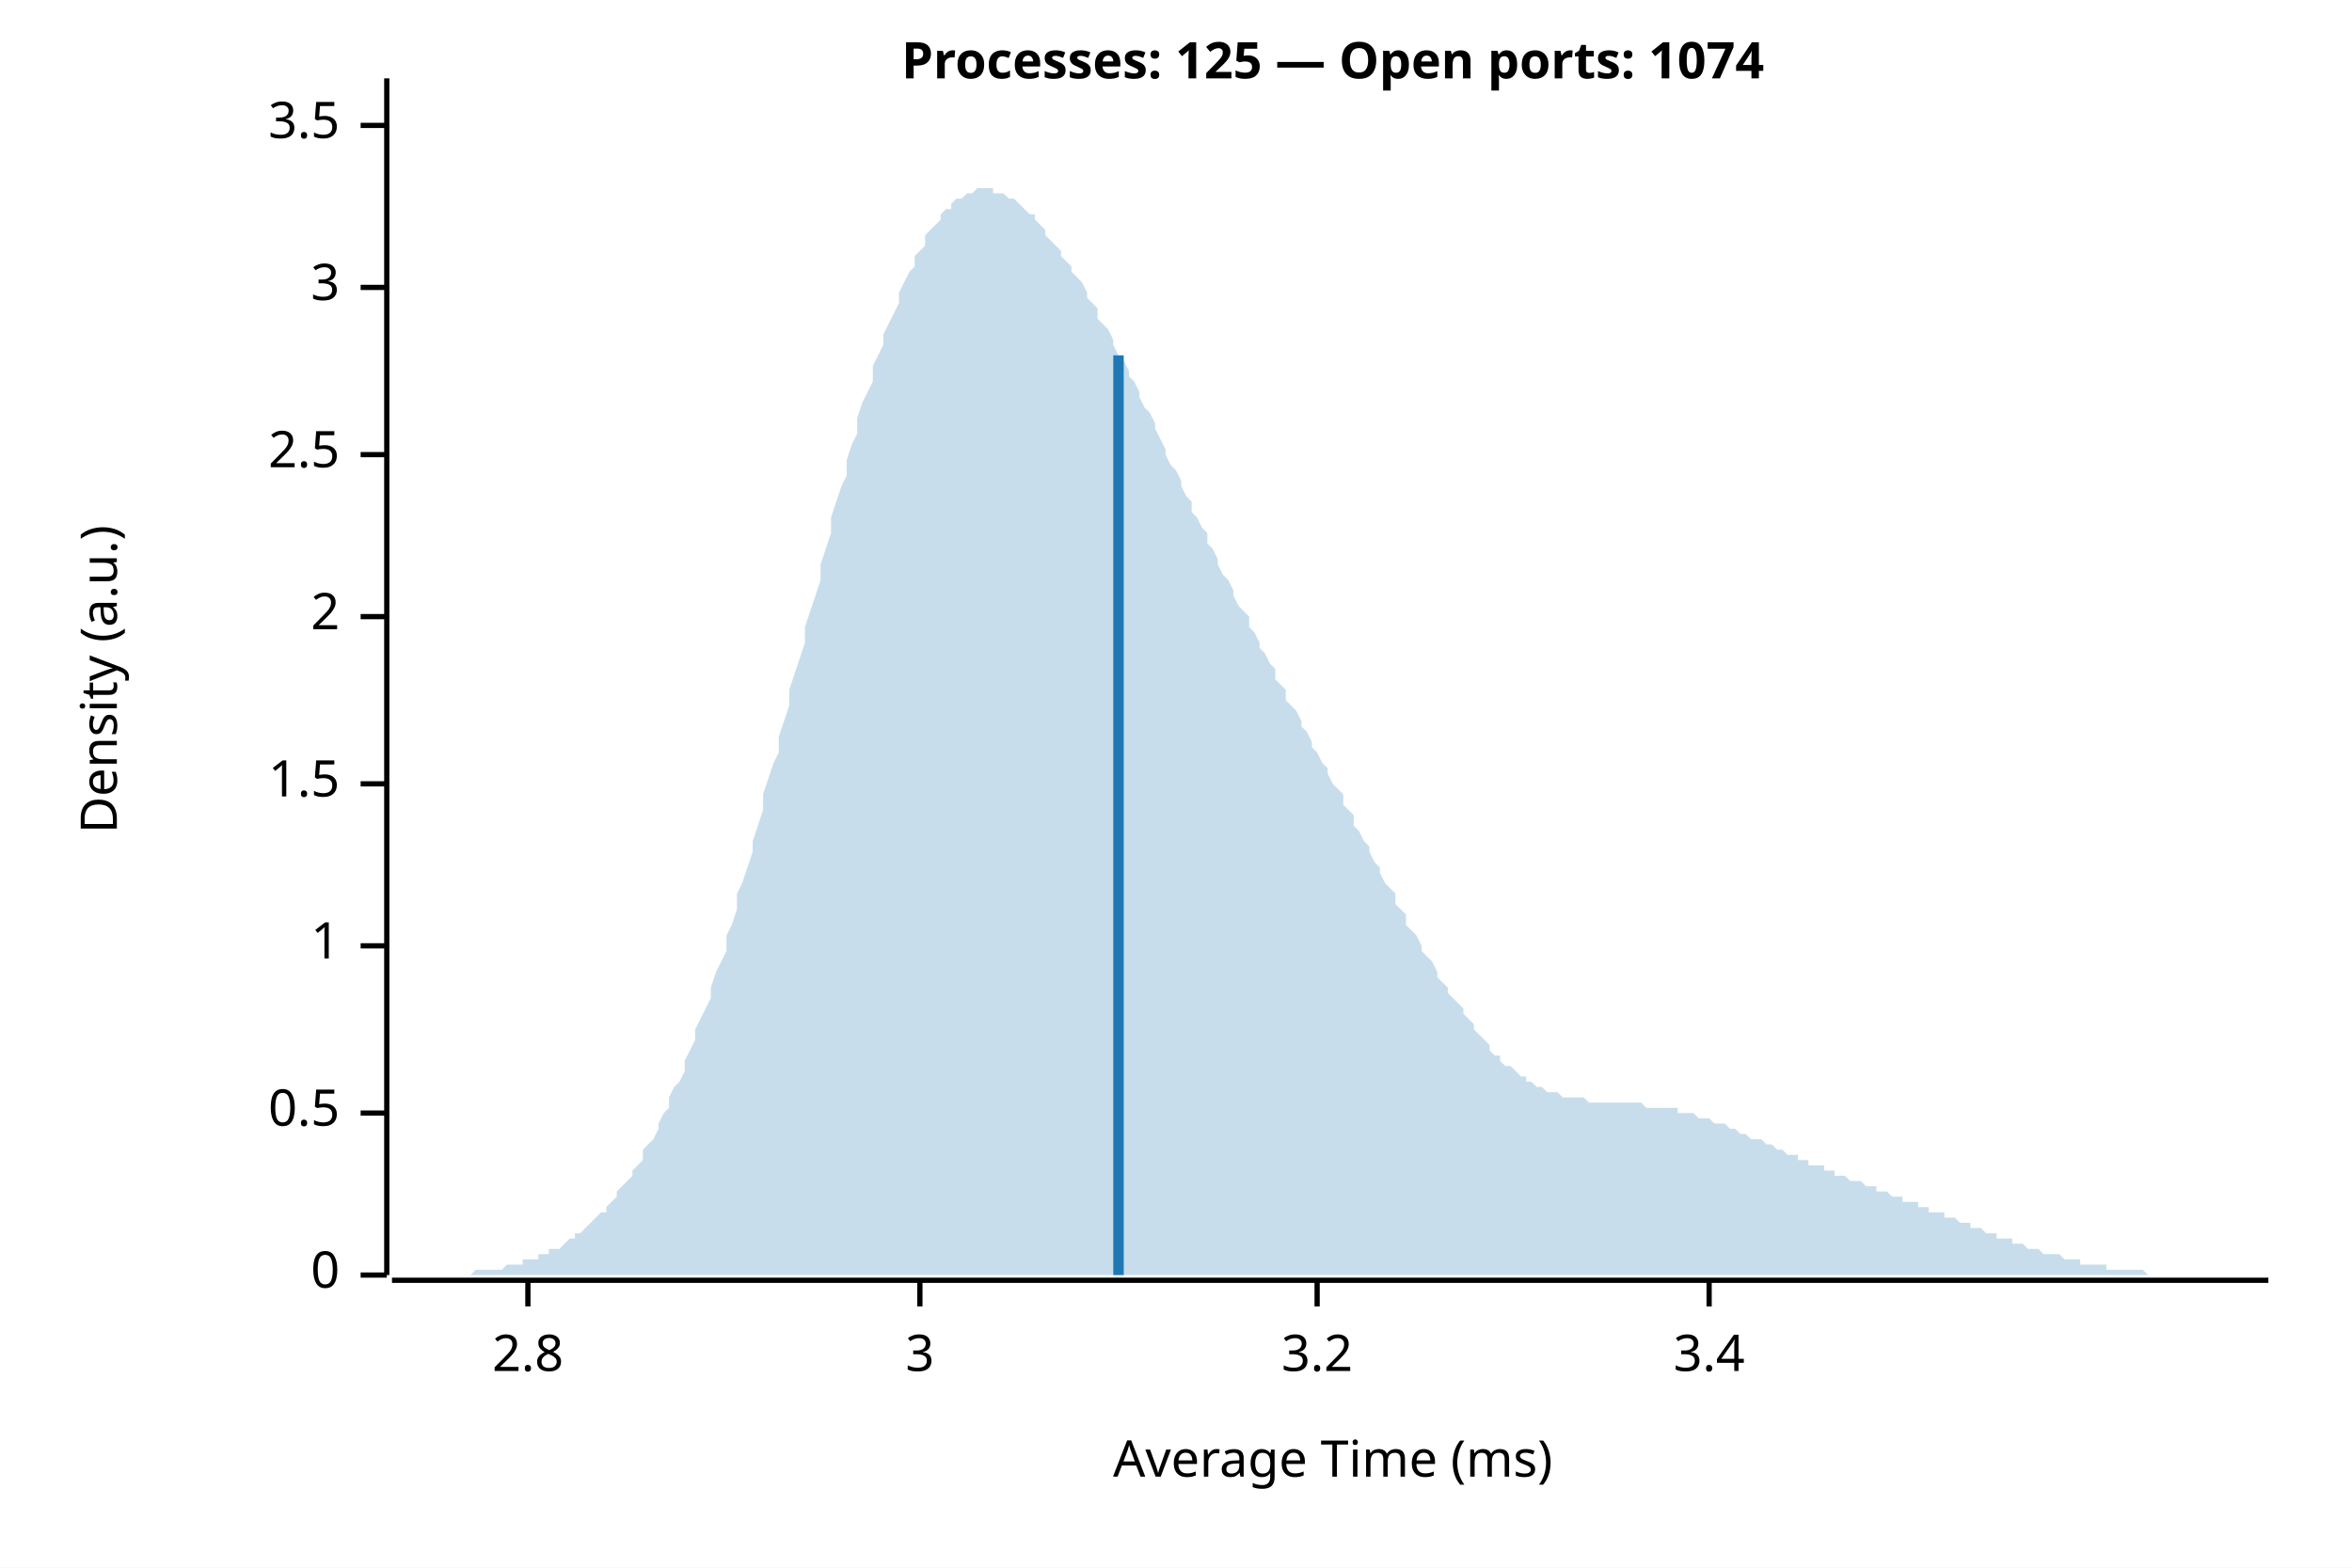
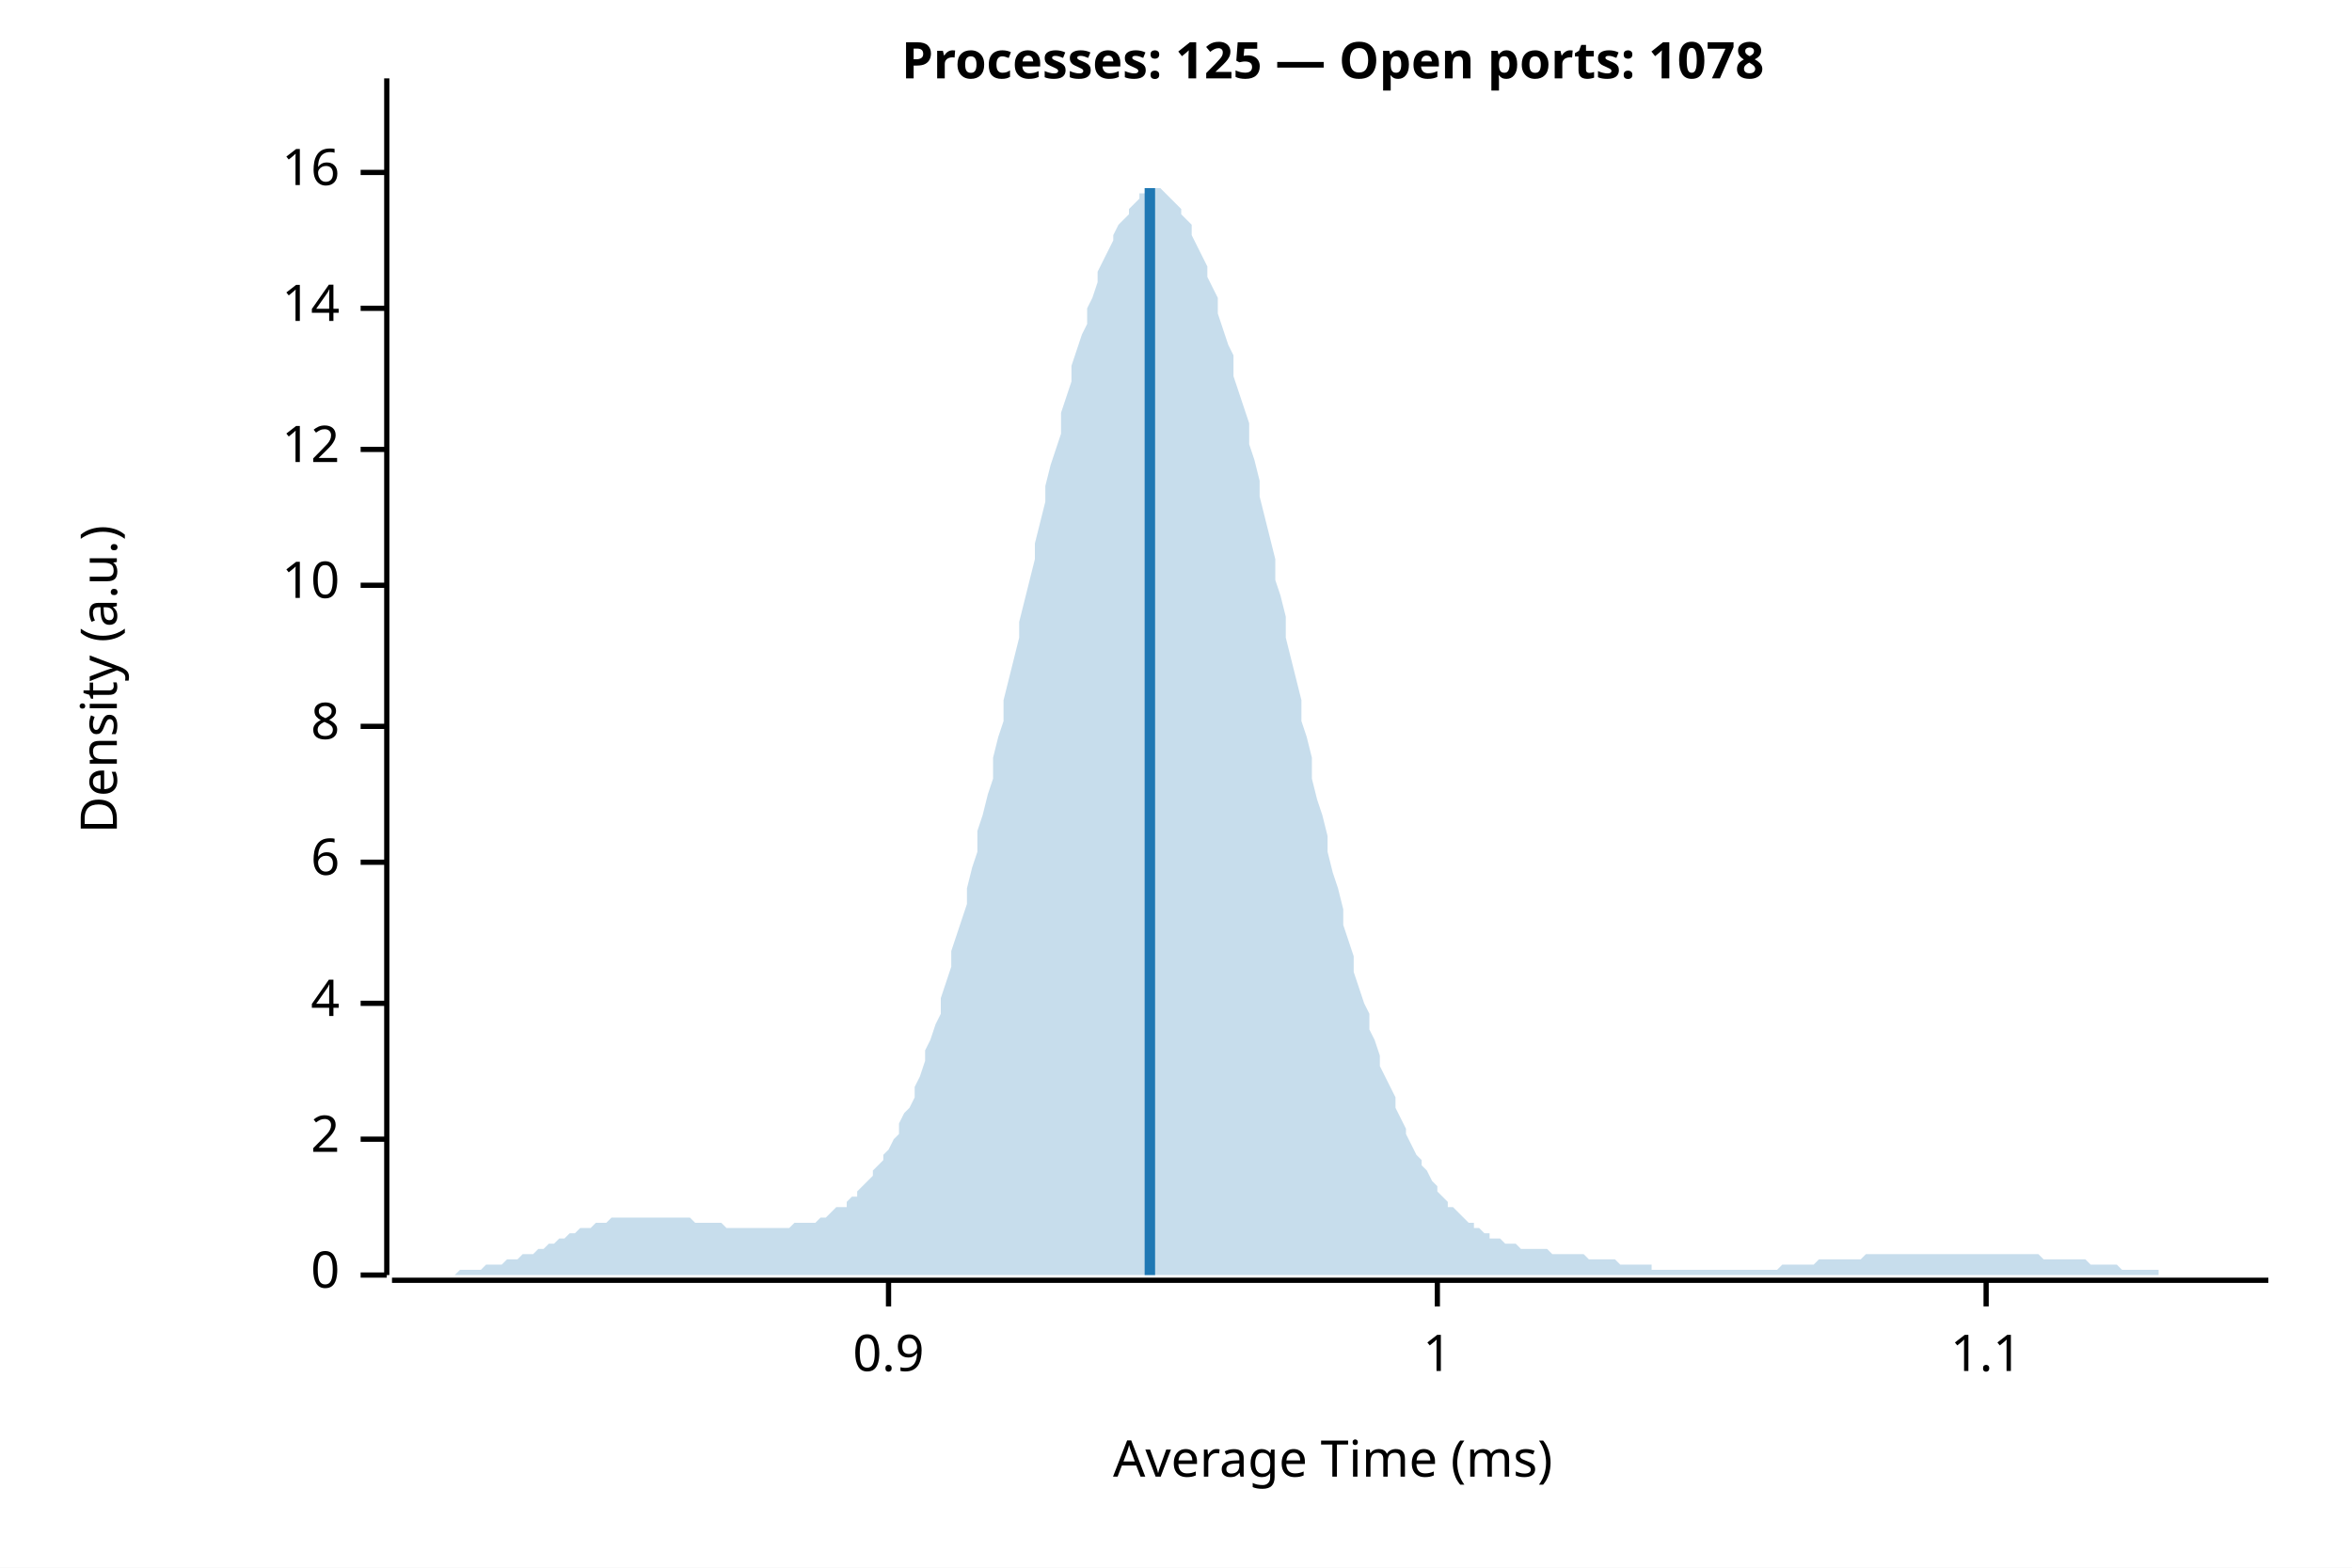
<svg xmlns="http://www.w3.org/2000/svg" width="450" height="300" viewBox="0 0 450 300">
  <rect width="100%" height="100%" fill="white" />
-   <text x="255" y="15" font-weight="bold" text-anchor="middle" font-family="sans-serif" font-size="9.677" opacity="1" fill="#000000">Processes: 125 — Open ports: 1074</text>
+   <text x="255" y="15" font-weight="bold" text-anchor="middle" font-family="sans-serif" font-size="9.677" opacity="1" fill="#000000">Processes: 125 — Open ports: 1078</text>
  <text x="15" y="130" dy="0.76em" text-anchor="middle" font-family="sans-serif" font-size="9.677" opacity="1" fill="#000000" transform="rotate(270, 15, 130)">
Density (a.u.)
</text>
  <text x="255" y="285" dy="-0.5ex" text-anchor="middle" font-family="sans-serif" font-size="9.677" opacity="1" fill="#000000">
Average Time (ms)
</text>
  <polyline fill="none" opacity="1" stroke="#000000" stroke-width="1" points="74,15 74,244 " />
  <text x="65" y="244" dy="0.5ex" text-anchor="end" font-family="sans-serif" font-size="9.677" opacity="1" fill="#000000">
0
</text>
  <polyline fill="none" opacity="1" stroke="#000000" stroke-width="1" points="69,244 74,244 " />
-   <text x="65" y="213" dy="0.5ex" text-anchor="end" font-family="sans-serif" font-size="9.677" opacity="1" fill="#000000">
- 0.5
+   <text x="65" y="218" dy="0.5ex" text-anchor="end" font-family="sans-serif" font-size="9.677" opacity="1" fill="#000000">
+ 2
</text>
-   <polyline fill="none" opacity="1" stroke="#000000" stroke-width="1" points="69,213 74,213 " />
-   <text x="65" y="181" dy="0.5ex" text-anchor="end" font-family="sans-serif" font-size="9.677" opacity="1" fill="#000000">
+   <polyline fill="none" opacity="1" stroke="#000000" stroke-width="1" points="69,218 74,218 " />
+   <text x="65" y="192" dy="0.5ex" text-anchor="end" font-family="sans-serif" font-size="9.677" opacity="1" fill="#000000">
+ 4
+ </text>
+   <polyline fill="none" opacity="1" stroke="#000000" stroke-width="1" points="69,192 74,192 " />
+   <text x="65" y="165" dy="0.5ex" text-anchor="end" font-family="sans-serif" font-size="9.677" opacity="1" fill="#000000">
+ 6
+ </text>
+   <polyline fill="none" opacity="1" stroke="#000000" stroke-width="1" points="69,165 74,165 " />
+   <text x="65" y="139" dy="0.5ex" text-anchor="end" font-family="sans-serif" font-size="9.677" opacity="1" fill="#000000">
+ 8
+ </text>
+   <polyline fill="none" opacity="1" stroke="#000000" stroke-width="1" points="69,139 74,139 " />
+   <text x="65" y="112" dy="0.5ex" text-anchor="end" font-family="sans-serif" font-size="9.677" opacity="1" fill="#000000">
+ 10
+ </text>
+   <polyline fill="none" opacity="1" stroke="#000000" stroke-width="1" points="69,112 74,112 " />
+   <text x="65" y="86" dy="0.5ex" text-anchor="end" font-family="sans-serif" font-size="9.677" opacity="1" fill="#000000">
+ 12
+ </text>
+   <polyline fill="none" opacity="1" stroke="#000000" stroke-width="1" points="69,86 74,86 " />
+   <text x="65" y="59" dy="0.5ex" text-anchor="end" font-family="sans-serif" font-size="9.677" opacity="1" fill="#000000">
+ 14
+ </text>
+   <polyline fill="none" opacity="1" stroke="#000000" stroke-width="1" points="69,59 74,59 " />
+   <text x="65" y="33" dy="0.5ex" text-anchor="end" font-family="sans-serif" font-size="9.677" opacity="1" fill="#000000">
+ 16
+ </text>
+   <polyline fill="none" opacity="1" stroke="#000000" stroke-width="1" points="69,33 74,33 " />
+   <polyline fill="none" opacity="1" stroke="#000000" stroke-width="1" points="75,245 434,245 " />
+   <text x="170" y="255" dy="0.76em" text-anchor="middle" font-family="sans-serif" font-size="9.677" opacity="1" fill="#000000">
+ 0.9
+ </text>
+   <polyline fill="none" opacity="1" stroke="#000000" stroke-width="1" points="170,245 170,250 " />
+   <text x="275" y="255" dy="0.76em" text-anchor="middle" font-family="sans-serif" font-size="9.677" opacity="1" fill="#000000">
1
</text>
-   <polyline fill="none" opacity="1" stroke="#000000" stroke-width="1" points="69,181 74,181 " />
-   <text x="65" y="150" dy="0.5ex" text-anchor="end" font-family="sans-serif" font-size="9.677" opacity="1" fill="#000000">
- 1.5
+   <polyline fill="none" opacity="1" stroke="#000000" stroke-width="1" points="275,245 275,250 " />
+   <text x="380" y="255" dy="0.76em" text-anchor="middle" font-family="sans-serif" font-size="9.677" opacity="1" fill="#000000">
+ 1.1
</text>
-   <polyline fill="none" opacity="1" stroke="#000000" stroke-width="1" points="69,150 74,150 " />
-   <text x="65" y="118" dy="0.5ex" text-anchor="end" font-family="sans-serif" font-size="9.677" opacity="1" fill="#000000">
- 2
- </text>
-   <polyline fill="none" opacity="1" stroke="#000000" stroke-width="1" points="69,118 74,118 " />
-   <text x="65" y="87" dy="0.5ex" text-anchor="end" font-family="sans-serif" font-size="9.677" opacity="1" fill="#000000">
- 2.5
- </text>
-   <polyline fill="none" opacity="1" stroke="#000000" stroke-width="1" points="69,87 74,87 " />
-   <text x="65" y="55" dy="0.5ex" text-anchor="end" font-family="sans-serif" font-size="9.677" opacity="1" fill="#000000">
- 3
- </text>
-   <polyline fill="none" opacity="1" stroke="#000000" stroke-width="1" points="69,55 74,55 " />
-   <text x="65" y="24" dy="0.5ex" text-anchor="end" font-family="sans-serif" font-size="9.677" opacity="1" fill="#000000">
- 3.5
- </text>
-   <polyline fill="none" opacity="1" stroke="#000000" stroke-width="1" points="69,24 74,24 " />
-   <polyline fill="none" opacity="1" stroke="#000000" stroke-width="1" points="75,245 434,245 " />
-   <text x="101" y="255" dy="0.76em" text-anchor="middle" font-family="sans-serif" font-size="9.677" opacity="1" fill="#000000">
- 2.8
- </text>
-   <polyline fill="none" opacity="1" stroke="#000000" stroke-width="1" points="101,245 101,250 " />
-   <text x="176" y="255" dy="0.76em" text-anchor="middle" font-family="sans-serif" font-size="9.677" opacity="1" fill="#000000">
- 3
- </text>
-   <polyline fill="none" opacity="1" stroke="#000000" stroke-width="1" points="176,245 176,250 " />
-   <text x="252" y="255" dy="0.76em" text-anchor="middle" font-family="sans-serif" font-size="9.677" opacity="1" fill="#000000">
- 3.2
- </text>
-   <polyline fill="none" opacity="1" stroke="#000000" stroke-width="1" points="252,245 252,250 " />
-   <text x="327" y="255" dy="0.76em" text-anchor="middle" font-family="sans-serif" font-size="9.677" opacity="1" fill="#000000">
- 3.4
- </text>
-   <polyline fill="none" opacity="1" stroke="#000000" stroke-width="1" points="327,245 327,250 " />
-   <polygon opacity="0.25" fill="#1F78B4" points="75,244 75,244 76,244 77,244 77,244 78,244 79,244 80,244 80,244 81,244 82,244 82,244 83,244 84,244 85,244 85,244 86,244 87,244 87,244 88,244 89,244 90,244 90,244 91,243 92,243 92,243 93,243 94,243 95,243 95,243 96,243 97,242 98,242 98,242 99,242 100,242 100,241 101,241 102,241 103,241 103,240 104,240 105,240 105,239 106,239 107,239 108,238 108,238 109,237 110,237 110,236 111,236 112,235 113,234 113,234 114,233 115,232 116,232 116,231 117,230 118,229 118,228 119,227 120,226 121,225 121,224 122,223 123,222 123,220 124,219 125,218 126,216 126,215 127,213 128,212 128,210 129,208 130,207 131,205 131,203 132,201 133,199 133,197 134,195 135,193 136,191 136,189 137,186 138,184 139,182 139,179 140,177 141,174 141,171 142,169 143,166 144,163 144,161 145,158 146,155 146,152 147,149 148,146 149,144 149,141 150,138 151,135 151,132 152,129 153,126 154,123 154,120 155,117 156,114 157,111 157,108 158,105 159,102 159,99 160,96 161,93 162,91 162,88 163,85 164,83 164,80 165,77 166,75 167,73 167,70 168,68 169,66 169,64 170,62 171,60 172,58 172,56 173,54 174,52 175,51 175,49 176,48 177,47 177,45 178,44 179,43 180,42 180,41 181,40 182,40 182,39 183,38 184,38 185,37 185,37 186,37 187,36 187,36 188,36 189,36 190,36 190,37 191,37 192,37 192,37 193,38 194,38 195,39 195,39 196,40 197,41 198,41 198,42 199,43 200,44 200,45 201,46 202,47 203,48 203,49 204,50 205,51 205,52 206,53 207,54 208,56 208,57 209,58 210,59 210,61 211,62 212,63 213,65 213,66 214,68 215,69 216,71 216,72 217,73 218,75 218,76 219,78 220,79 221,81 221,82 222,84 223,86 223,87 224,89 225,90 226,92 226,93 227,95 228,96 228,98 229,99 230,101 231,102 231,104 232,105 233,107 233,108 234,110 235,111 236,113 236,114 237,116 238,117 239,118 239,120 240,121 241,123 241,124 242,125 243,127 244,128 244,130 245,131 246,132 246,134 247,135 248,136 249,138 249,139 250,140 251,142 251,143 252,144 253,146 254,147 254,148 255,150 256,151 257,152 257,154 258,155 259,156 259,158 260,159 261,161 262,162 262,163 263,165 264,166 264,167 265,169 266,170 267,171 267,173 268,174 269,175 269,177 270,178 271,179 272,181 272,182 273,183 274,184 275,186 275,187 276,188 277,189 277,190 278,191 279,192 280,193 280,194 281,195 282,196 282,197 283,198 284,199 285,200 285,201 286,202 287,202 287,203 288,204 289,204 290,205 290,205 291,206 292,206 292,207 293,207 294,208 295,208 295,208 296,209 297,209 298,209 298,209 299,210 300,210 300,210 301,210 302,210 303,210 303,210 304,211 305,211 305,211 306,211 307,211 308,211 308,211 309,211 310,211 310,211 311,211 312,211 313,211 313,211 314,211 315,212 316,212 316,212 317,212 318,212 318,212 319,212 320,212 321,212 321,213 322,213 323,213 323,213 324,213 325,214 326,214 326,214 327,214 328,215 328,215 329,215 330,215 331,216 331,216 332,216 333,217 333,217 334,217 335,218 336,218 336,218 337,218 338,219 339,219 339,219 340,220 341,220 341,220 342,221 343,221 344,221 344,222 345,222 346,222 346,223 347,223 348,223 349,223 349,224 350,224 351,224 351,225 352,225 353,225 354,226 354,226 355,226 356,226 357,227 357,227 358,227 359,227 359,228 360,228 361,228 362,229 362,229 363,229 364,229 364,230 365,230 366,230 367,230 367,231 368,231 369,231 369,232 370,232 371,232 372,232 372,233 373,233 374,233 375,234 375,234 376,234 377,234 377,235 378,235 379,235 380,236 380,236 381,236 382,236 382,237 383,237 384,237 385,237 385,238 386,238 387,238 387,238 388,239 389,239 390,239 390,239 391,240 392,240 392,240 393,240 394,240 395,241 395,241 396,241 397,241 398,241 398,242 399,242 400,242 400,242 401,242 402,242 403,242 403,243 404,243 405,243 405,243 406,243 407,243 408,243 408,243 409,243 410,243 410,243 411,244 412,244 413,244 413,244 414,244 415,244 416,244 416,244 417,244 418,244 418,244 419,244 420,244 421,244 421,244 422,244 423,244 423,244 424,244 425,244 426,244 426,244 427,244 428,244 428,244 429,244 430,244 431,244 431,244 432,244 433,244 434,244 434,244 75,244 " />
-   <polyline fill="none" opacity="1" stroke="#1F78B4" stroke-width="2" points="214,244 214,68 " />
+   <polyline fill="none" opacity="1" stroke="#000000" stroke-width="1" points="380,245 380,250 " />
+   <polygon opacity="0.25" fill="#1F78B4" points="75,244 75,244 76,244 77,244 77,244 78,244 79,244 80,244 80,244 81,244 82,244 82,244 83,244 84,244 85,244 85,244 86,244 87,244 87,244 88,243 89,243 90,243 90,243 91,243 92,243 92,243 93,242 94,242 95,242 95,242 96,242 97,241 98,241 98,241 99,241 100,240 100,240 101,240 102,240 103,239 103,239 104,239 105,238 105,238 106,238 107,237 108,237 108,237 109,236 110,236 110,236 111,235 112,235 113,235 113,235 114,234 115,234 116,234 116,234 117,233 118,233 118,233 119,233 120,233 121,233 121,233 122,233 123,233 123,233 124,233 125,233 126,233 126,233 127,233 128,233 128,233 129,233 130,233 131,233 131,233 132,233 133,234 133,234 134,234 135,234 136,234 136,234 137,234 138,234 139,235 139,235 140,235 141,235 141,235 142,235 143,235 144,235 144,235 145,235 146,235 146,235 147,235 148,235 149,235 149,235 150,235 151,235 151,235 152,234 153,234 154,234 154,234 155,234 156,234 157,233 157,233 158,233 159,232 159,232 160,231 161,231 162,231 162,230 163,229 164,229 164,228 165,227 166,226 167,225 167,224 168,223 169,222 169,221 170,220 171,218 172,217 172,215 173,213 174,212 175,210 175,208 176,206 177,203 177,201 178,199 179,196 180,194 180,191 181,188 182,185 182,182 183,179 184,176 185,173 185,170 186,166 187,163 187,159 188,156 189,152 190,149 190,145 191,141 192,138 192,134 193,130 194,126 195,122 195,119 196,115 197,111 198,107 198,104 199,100 200,96 200,93 201,89 202,86 203,83 203,79 204,76 205,73 205,70 206,67 207,64 208,62 208,59 209,57 210,54 210,52 211,50 212,48 213,46 213,45 214,43 215,42 216,41 216,40 217,39 218,38 218,37 219,37 220,36 221,36 221,36 222,36 223,37 223,37 224,38 225,39 226,40 226,41 227,42 228,43 228,45 229,47 230,49 231,51 231,53 232,55 233,57 233,60 234,63 235,66 236,68 236,72 237,75 238,78 239,81 239,85 240,88 241,92 241,95 242,99 243,103 244,107 244,111 245,114 246,118 246,122 247,126 248,130 249,134 249,138 250,141 251,145 251,149 252,153 253,156 254,160 254,163 255,167 256,170 257,174 257,177 258,180 259,183 259,186 260,189 261,192 262,194 262,197 263,199 264,202 264,204 265,206 266,208 267,210 267,212 268,214 269,216 269,217 270,219 271,221 272,222 272,223 273,224 274,226 275,227 275,228 276,229 277,230 277,231 278,231 279,232 280,233 280,233 281,234 282,234 282,235 283,235 284,236 285,236 285,237 286,237 287,237 287,237 288,238 289,238 290,238 290,238 291,239 292,239 292,239 293,239 294,239 295,239 295,239 296,239 297,240 298,240 298,240 299,240 300,240 300,240 301,240 302,240 303,240 303,240 304,241 305,241 305,241 306,241 307,241 308,241 308,241 309,241 310,242 310,242 311,242 312,242 313,242 313,242 314,242 315,242 316,242 316,243 317,243 318,243 318,243 319,243 320,243 321,243 321,243 322,243 323,243 323,243 324,243 325,243 326,243 326,243 327,243 328,243 328,243 329,243 330,243 331,243 331,243 332,243 333,243 333,243 334,243 335,243 336,243 336,243 337,243 338,243 339,243 339,243 340,243 341,242 341,242 342,242 343,242 344,242 344,242 345,242 346,242 346,242 347,242 348,241 349,241 349,241 350,241 351,241 351,241 352,241 353,241 354,241 354,241 355,241 356,241 357,240 357,240 358,240 359,240 359,240 360,240 361,240 362,240 362,240 363,240 364,240 364,240 365,240 366,240 367,240 367,240 368,240 369,240 369,240 370,240 371,240 372,240 372,240 373,240 374,240 375,240 375,240 376,240 377,240 377,240 378,240 379,240 380,240 380,240 381,240 382,240 382,240 383,240 384,240 385,240 385,240 386,240 387,240 387,240 388,240 389,240 390,240 390,240 391,241 392,241 392,241 393,241 394,241 395,241 395,241 396,241 397,241 398,241 398,241 399,241 400,242 400,242 401,242 402,242 403,242 403,242 404,242 405,242 405,242 406,243 407,243 408,243 408,243 409,243 410,243 410,243 411,243 412,243 413,243 413,244 414,244 415,244 416,244 416,244 417,244 418,244 418,244 419,244 420,244 421,244 421,244 422,244 423,244 423,244 424,244 425,244 426,244 426,244 427,244 428,244 428,244 429,244 430,244 431,244 431,244 432,244 433,244 434,244 434,244 75,244 " />
+   <polyline fill="none" opacity="1" stroke="#1F78B4" stroke-width="2" points="220,244 220,36 " />
</svg>
